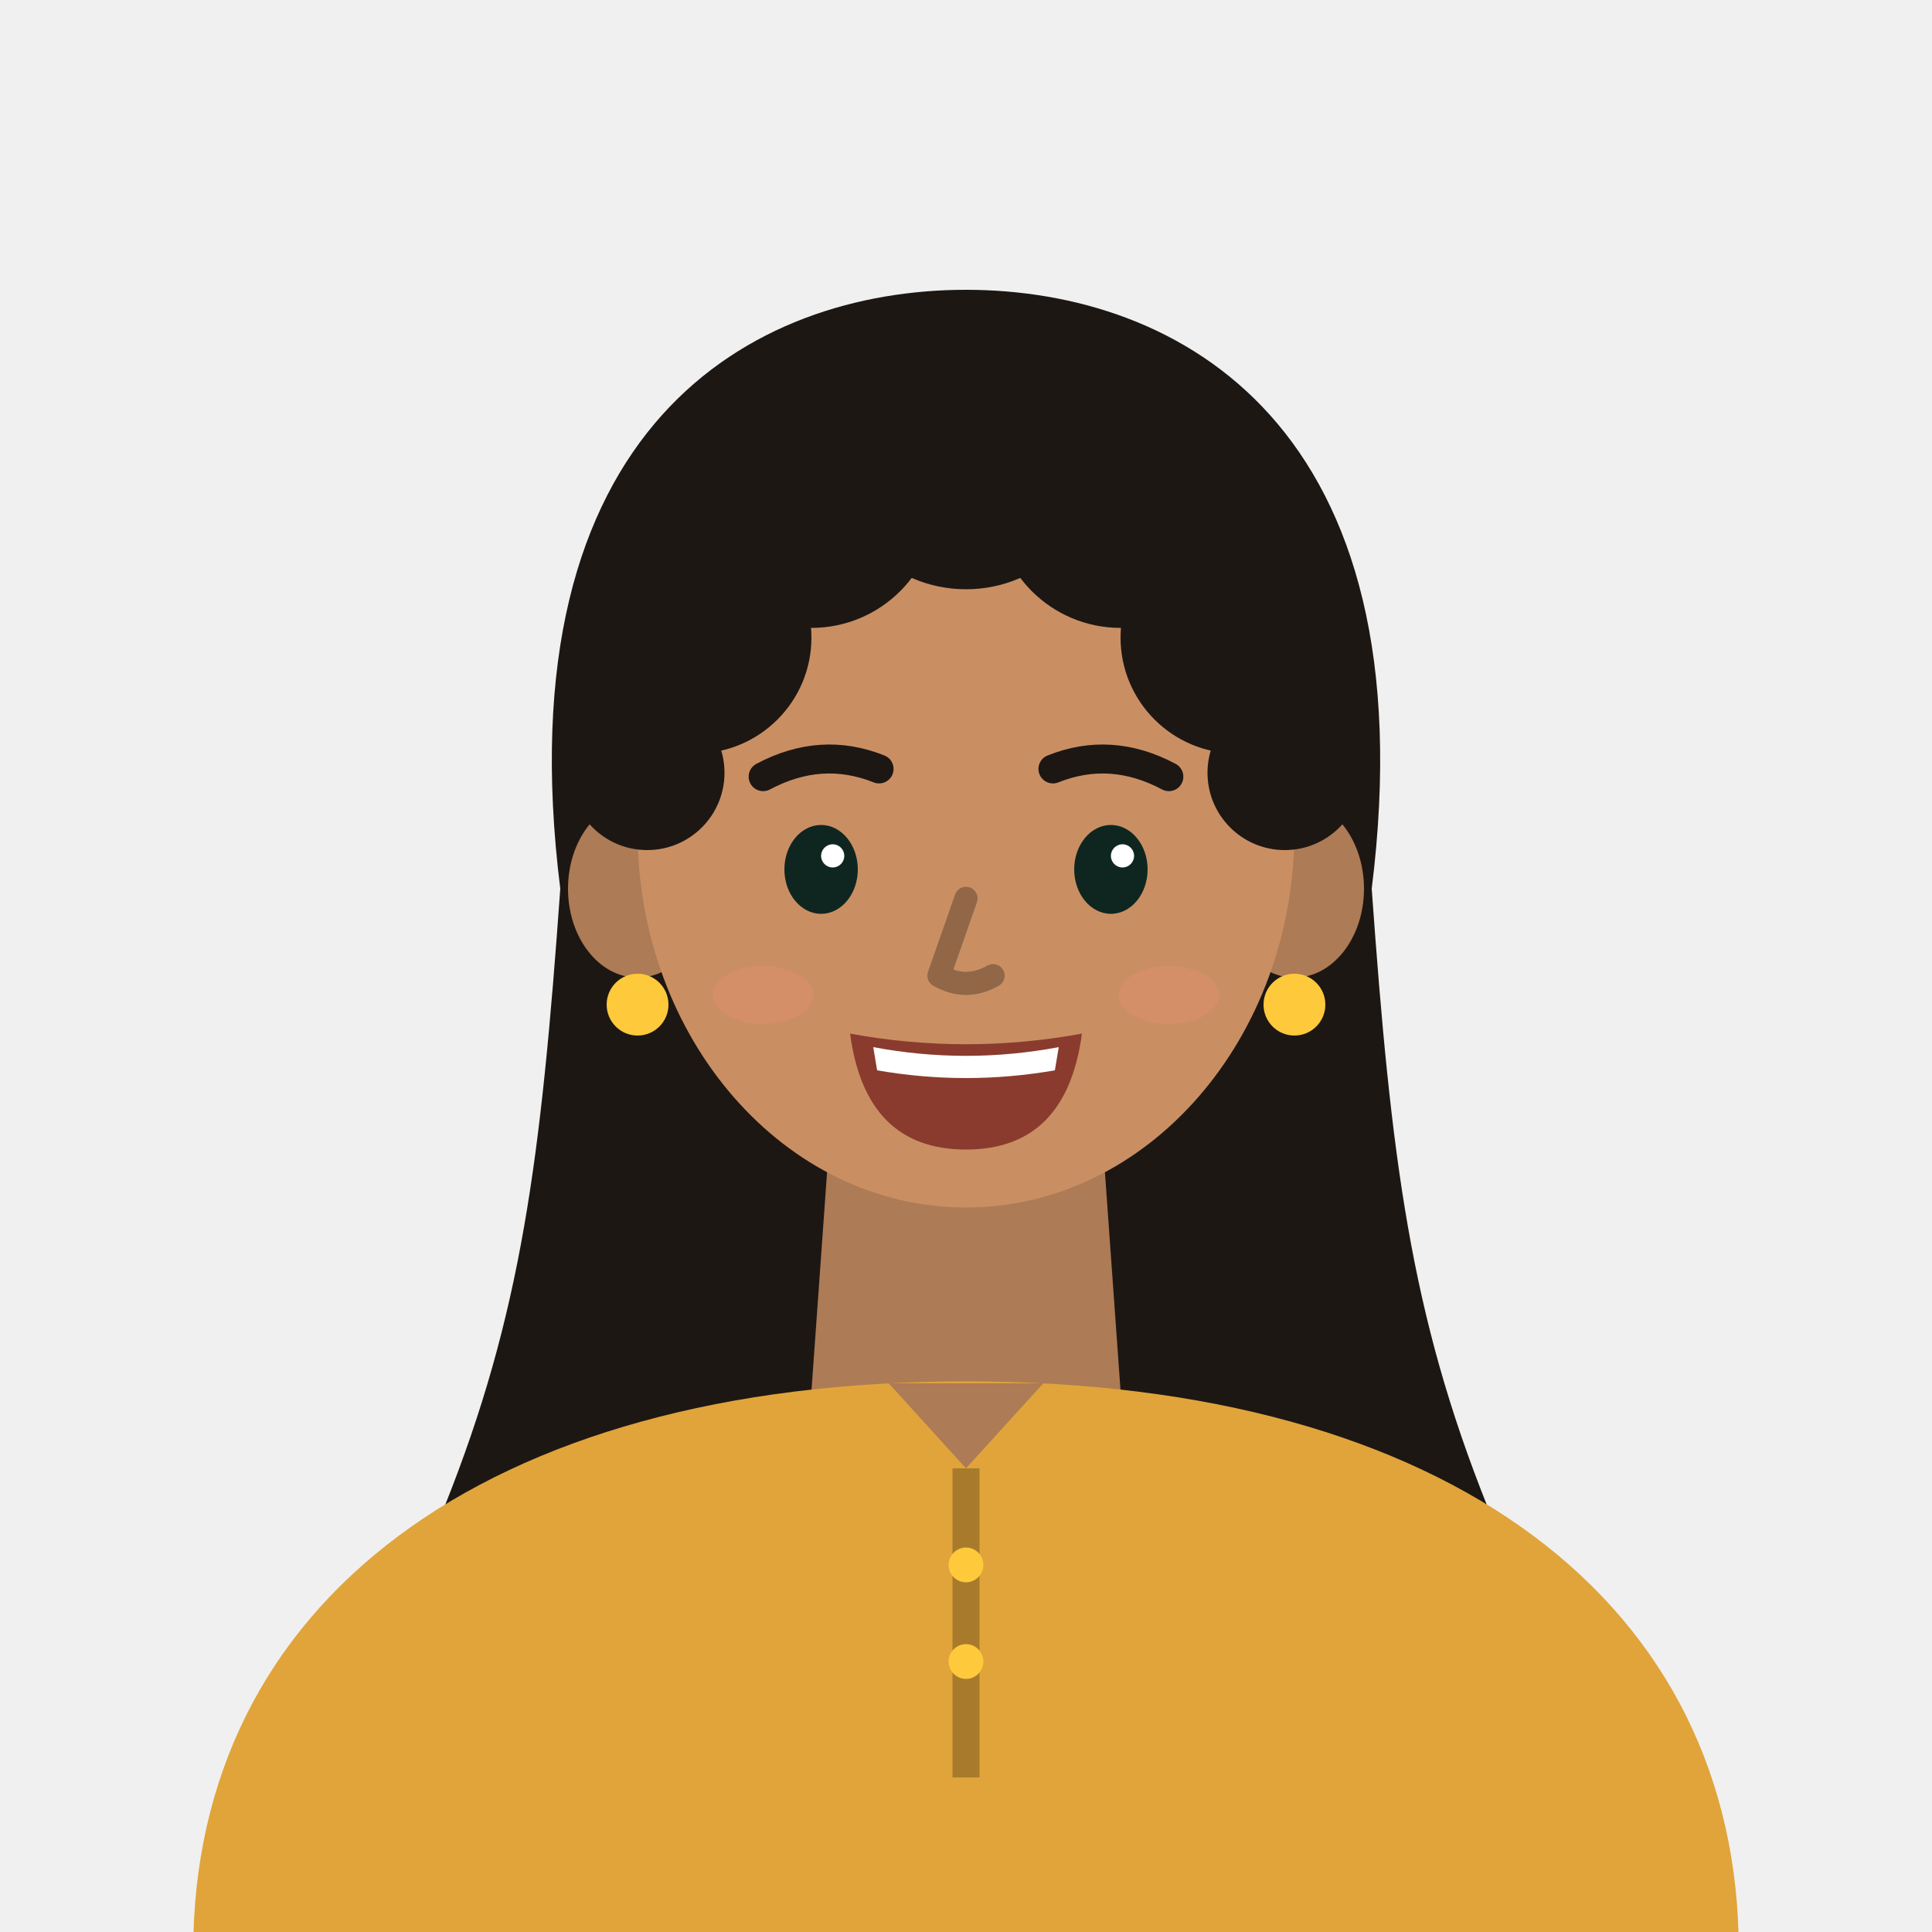
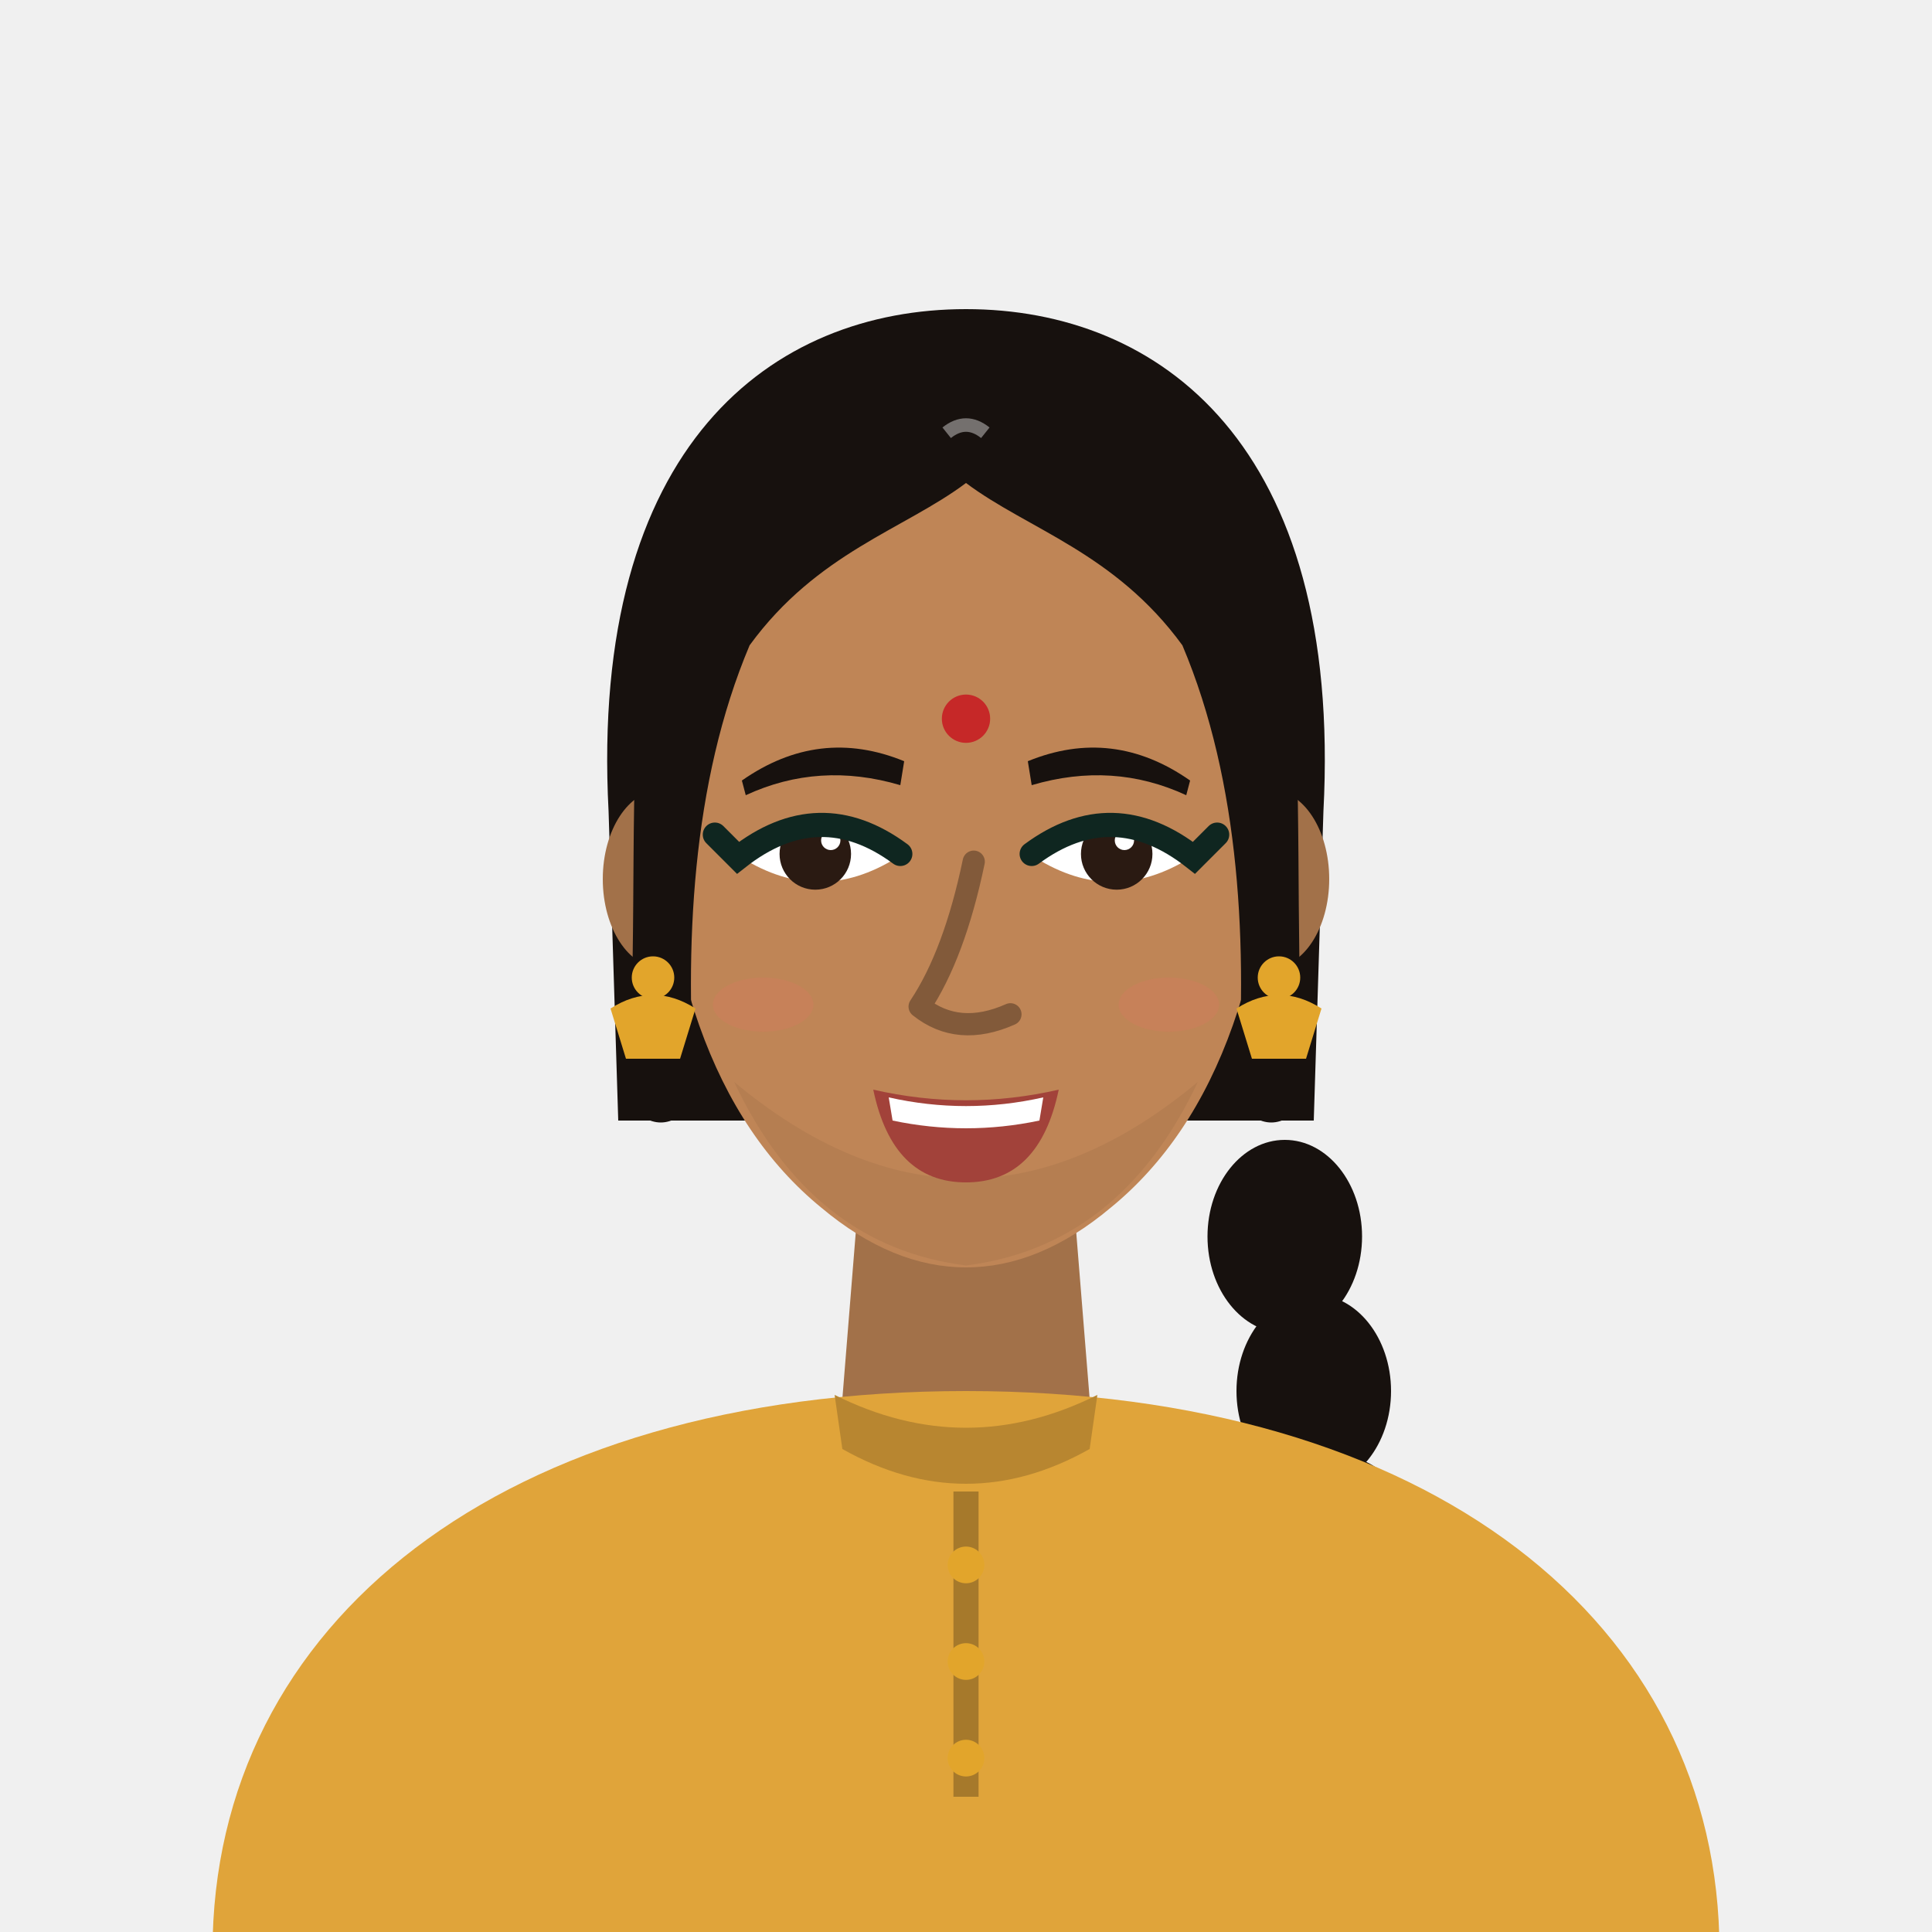
<svg xmlns="http://www.w3.org/2000/svg" viewBox="0 0 100 100" width="400" height="400">
-   <path d="M29 46C26 22 39 15 50 15C61 15 74 22 71 46C72 60 73 68 77 78L23 78C27 68 28 60 29 46Z" fill="#1d1714" />
-   <path d="M43 58L57 58L58 72L42 72Z" fill="#ad7b55" />
-   <path d="M10 101C10 83 25 71.5 50 71.5C75 71.5 90 83 90 101Z" fill="#e0a43a" />
-   <path d="M46 71.6L50 76L54 71.6Z" fill="#ad7b55" />
-   <path d="M50 76L50 92" stroke="#a87b2c" stroke-width="1.4" />
-   <circle cx="50" cy="81" r=".9" fill="#ffc93c" />
-   <circle cx="50" cy="86" r=".9" fill="#ffc93c" />
-   <ellipse cx="33" cy="46" rx="3.6" ry="4.6" fill="#ad7b55" />
-   <ellipse cx="67" cy="46" rx="3.6" ry="4.6" fill="#ad7b55" />
-   <ellipse cx="50" cy="43" rx="17" ry="19.5" fill="#c98f63" />
-   <ellipse cx="42.5" cy="45" rx="1.9" ry="2.3" fill="#0f2620" />
-   <ellipse cx="57.5" cy="45" rx="1.9" ry="2.3" fill="#0f2620" />
-   <circle cx="43.1" cy="44.3" r=".6" fill="#fff" />
-   <circle cx="58.1" cy="44.3" r=".6" fill="#fff" />
-   <path d="M39.5 40.2Q42.5 38.6 45.5 39.8M54.5 39.8Q57.5 38.6 60.5 40.2" fill="none" stroke="#1d1714" stroke-width="1.5" stroke-linecap="round" />
-   <path d="M50 46.5L48.6 50.5Q50 51.3 51.4 50.5" fill="none" stroke="#916747" stroke-width="1.2" stroke-linecap="round" stroke-linejoin="round" />
-   <ellipse cx="39.5" cy="51.5" rx="2.6" ry="1.5" fill="#e88b73" opacity=".35" />
-   <ellipse cx="60.5" cy="51.5" rx="2.6" ry="1.5" fill="#e88b73" opacity=".35" />
-   <path d="M44 53.5Q50 54.6 56 53.5Q55.2 59.5 50 59.5Q44.8 59.5 44 53.5Z" fill="#8a3b2e" />
-   <path d="M45.2 54.2Q50 55.1 54.8 54.2L54.6 55.4Q50 56.2 45.4 55.4Z" fill="#fff" />
-   <g fill="#1d1714">
-     <circle cx="36" cy="33" r="6" />
-     <circle cx="42" cy="26" r="6.5" />
-     <circle cx="50" cy="23.5" r="7" />
-     <circle cx="58" cy="26" r="6.5" />
-     <circle cx="64" cy="33" r="6" />
-     <circle cx="33.5" cy="40" r="4" />
-     <circle cx="66.5" cy="40" r="4" />
+   <path d="M31.5 42C30.5 23 40 16 50 16C60 16 69.5 23 68.5 42L68 58L32 58Z" fill="#17110e" />
+   <g fill="#17110e">
+     <ellipse cx="66.5" cy="64" rx="4" ry="5" />
+     <ellipse cx="68" cy="72" rx="4" ry="5" />
+     <ellipse cx="69.5" cy="80" rx="3.6" ry="4.6" />
+     <ellipse cx="70.5" cy="87" rx="3" ry="4" />
  </g>
-   <circle cx="33" cy="52" r="1.6" fill="#ffc93c" />
-   <circle cx="67" cy="52" r="1.6" fill="#ffc93c" />
+   <path d="M69 90L72.5 95" stroke="#c62828" stroke-width="2" stroke-linecap="round" />
+   <path d="M44.6 60L55.4 60L56.4 72.4L43.6 72.4Z" fill="#a27149" />
+   <path d="M11 101C11 84 26 72 50 72C74 72 89 84 89 101Z" fill="#e0a43a" />
+   <path d="M43.2 72.2Q50 75.6 56.8 72.2L56.4 75Q50 78.6 43.6 75Z" fill="#b88630" />
+   <path d="M50 77.2L50 93" stroke="#a6792b" stroke-width="1.3" />
+   <circle cx="50" cy="81" r=".95" fill="#e2a52b" />
+   <circle cx="50" cy="86" r=".95" fill="#e2a52b" />
+   <circle cx="50" cy="91" r=".95" fill="#e2a52b" />
+   <ellipse cx="34.2" cy="45.5" rx="3" ry="4.6" fill="#a27149" />
+   <ellipse cx="65.8" cy="45.5" rx="3" ry="4.6" fill="#a27149" />
+   <path d="M34 38C34 26 41 20.5 50 20.5C59 20.5 66 26 66 38C66 50 63 58 57.5 62.5C55 64.6 52.5 65.6 50 65.6C47.5 65.6 45 64.6 42.5 62.5C37 58 34 50 34 38Z" fill="#bf8556" />
+   <path d="M38 56Q50 66 62 56Q58 64.5 50 65.5Q42 64.5 38 56Z" fill="#a27149" opacity=".35" />
+   <path d="M38.4 44.4Q42.4 41.4 46.4 44.4Q42.4 46.9 38.4 44.4Z" fill="#fff" />
+   <circle cx="42.2" cy="44.2" r="1.85" fill="#2a1a12" />
+   <circle cx="43" cy="43.5" r=".5" fill="#fff" />
+   <path d="M37 43.2L38.2 44.4Q42.4 41.1 46.6 44.2" fill="none" stroke="#0f2620" stroke-width="1.25" stroke-linecap="round" />
+   <path d="M53.6 44.4Q57.6 41.4 61.6 44.4Q57.6 46.9 53.6 44.4Z" fill="#fff" />
+   <circle cx="57.8" cy="44.2" r="1.85" fill="#2a1a12" />
+   <circle cx="58.2" cy="43.5" r=".5" fill="#fff" />
+   <path d="M53.4 44.2Q57.6 41.1 61.8 44.4L63 43.2" fill="none" stroke="#0f2620" stroke-width="1.25" stroke-linecap="round" />
+   <path d="M38.4 40.4Q42.4 37.6 46.8 39.4L46.6 40.64Q42.4 39.4  38.6 41.16Z" fill="#17110e" />
+   <path d="M61.6 40.4Q57.6 37.6 53.2 39.4L53.4 40.64Q57.6 39.4 61.4 41.16Z" fill="#17110e" />
+   <path d="M50.4 44.6Q49.4 49.4 47.6 52.1Q49.6 53.7 52.3 52.5" fill="none" stroke="#825a3a" stroke-width="1.15" stroke-linecap="round" stroke-linejoin="round" />
+   <ellipse cx="39.5" cy="52" rx="2.6" ry="1.4" fill="#d9775e" opacity="0.32" />
+   <ellipse cx="60.5" cy="52" rx="2.6" ry="1.4" fill="#d9775e" opacity="0.32" />
+   <path d="M45.2 56.4Q50 57.5 54.8 56.4Q53.8 61.2 50 61.2Q46.2 61.2 45.2 56.4Z" fill="#a2423a" />
+   <path d="M46 56.8Q50 57.7 54 56.8L53.8 58Q50 58.8 46.2 58Z" fill="#fff" />
+   <path d="M50 19.6C40 19.6 33.4 26 33 36C32.6 44 33 50 32.4 57Q34.2 59.2 36 57C35.4 49 35.8 40.5 38.8 33.4C42.3 28.6 46.8 27.4 50 25C53.2 27.4 57.7 28.6 61.2 33.4C64.2 40.5 64.6 49 64 57Q65.8 59.2 67.6 57C67 50 67.4 44 67 36C66.6 26 60 19.6 50 19.6Z" fill="#17110e" />
+   <path d="M49 22.4Q50 21.6 51 22.4" fill="none" stroke="#74706e" stroke-width=".7" />
+   <circle cx="50" cy="37.2" r="1.25" fill="#c62828" />
+   <g fill="#e2a52b">
+     <circle cx="33.8" cy="50.6" r="1.1" />
+     <path d="M31.6 52.2Q33.8 50.8 36 52.2L35.2 54.8L32.4 54.8Z" />
+     <circle cx="66.2" cy="50.6" r="1.1" />
+     <path d="M64 52.2Q66.2 50.8 68.4 52.2L67.6 54.8L64.8 54.8Z" />
+   </g>
</svg>
